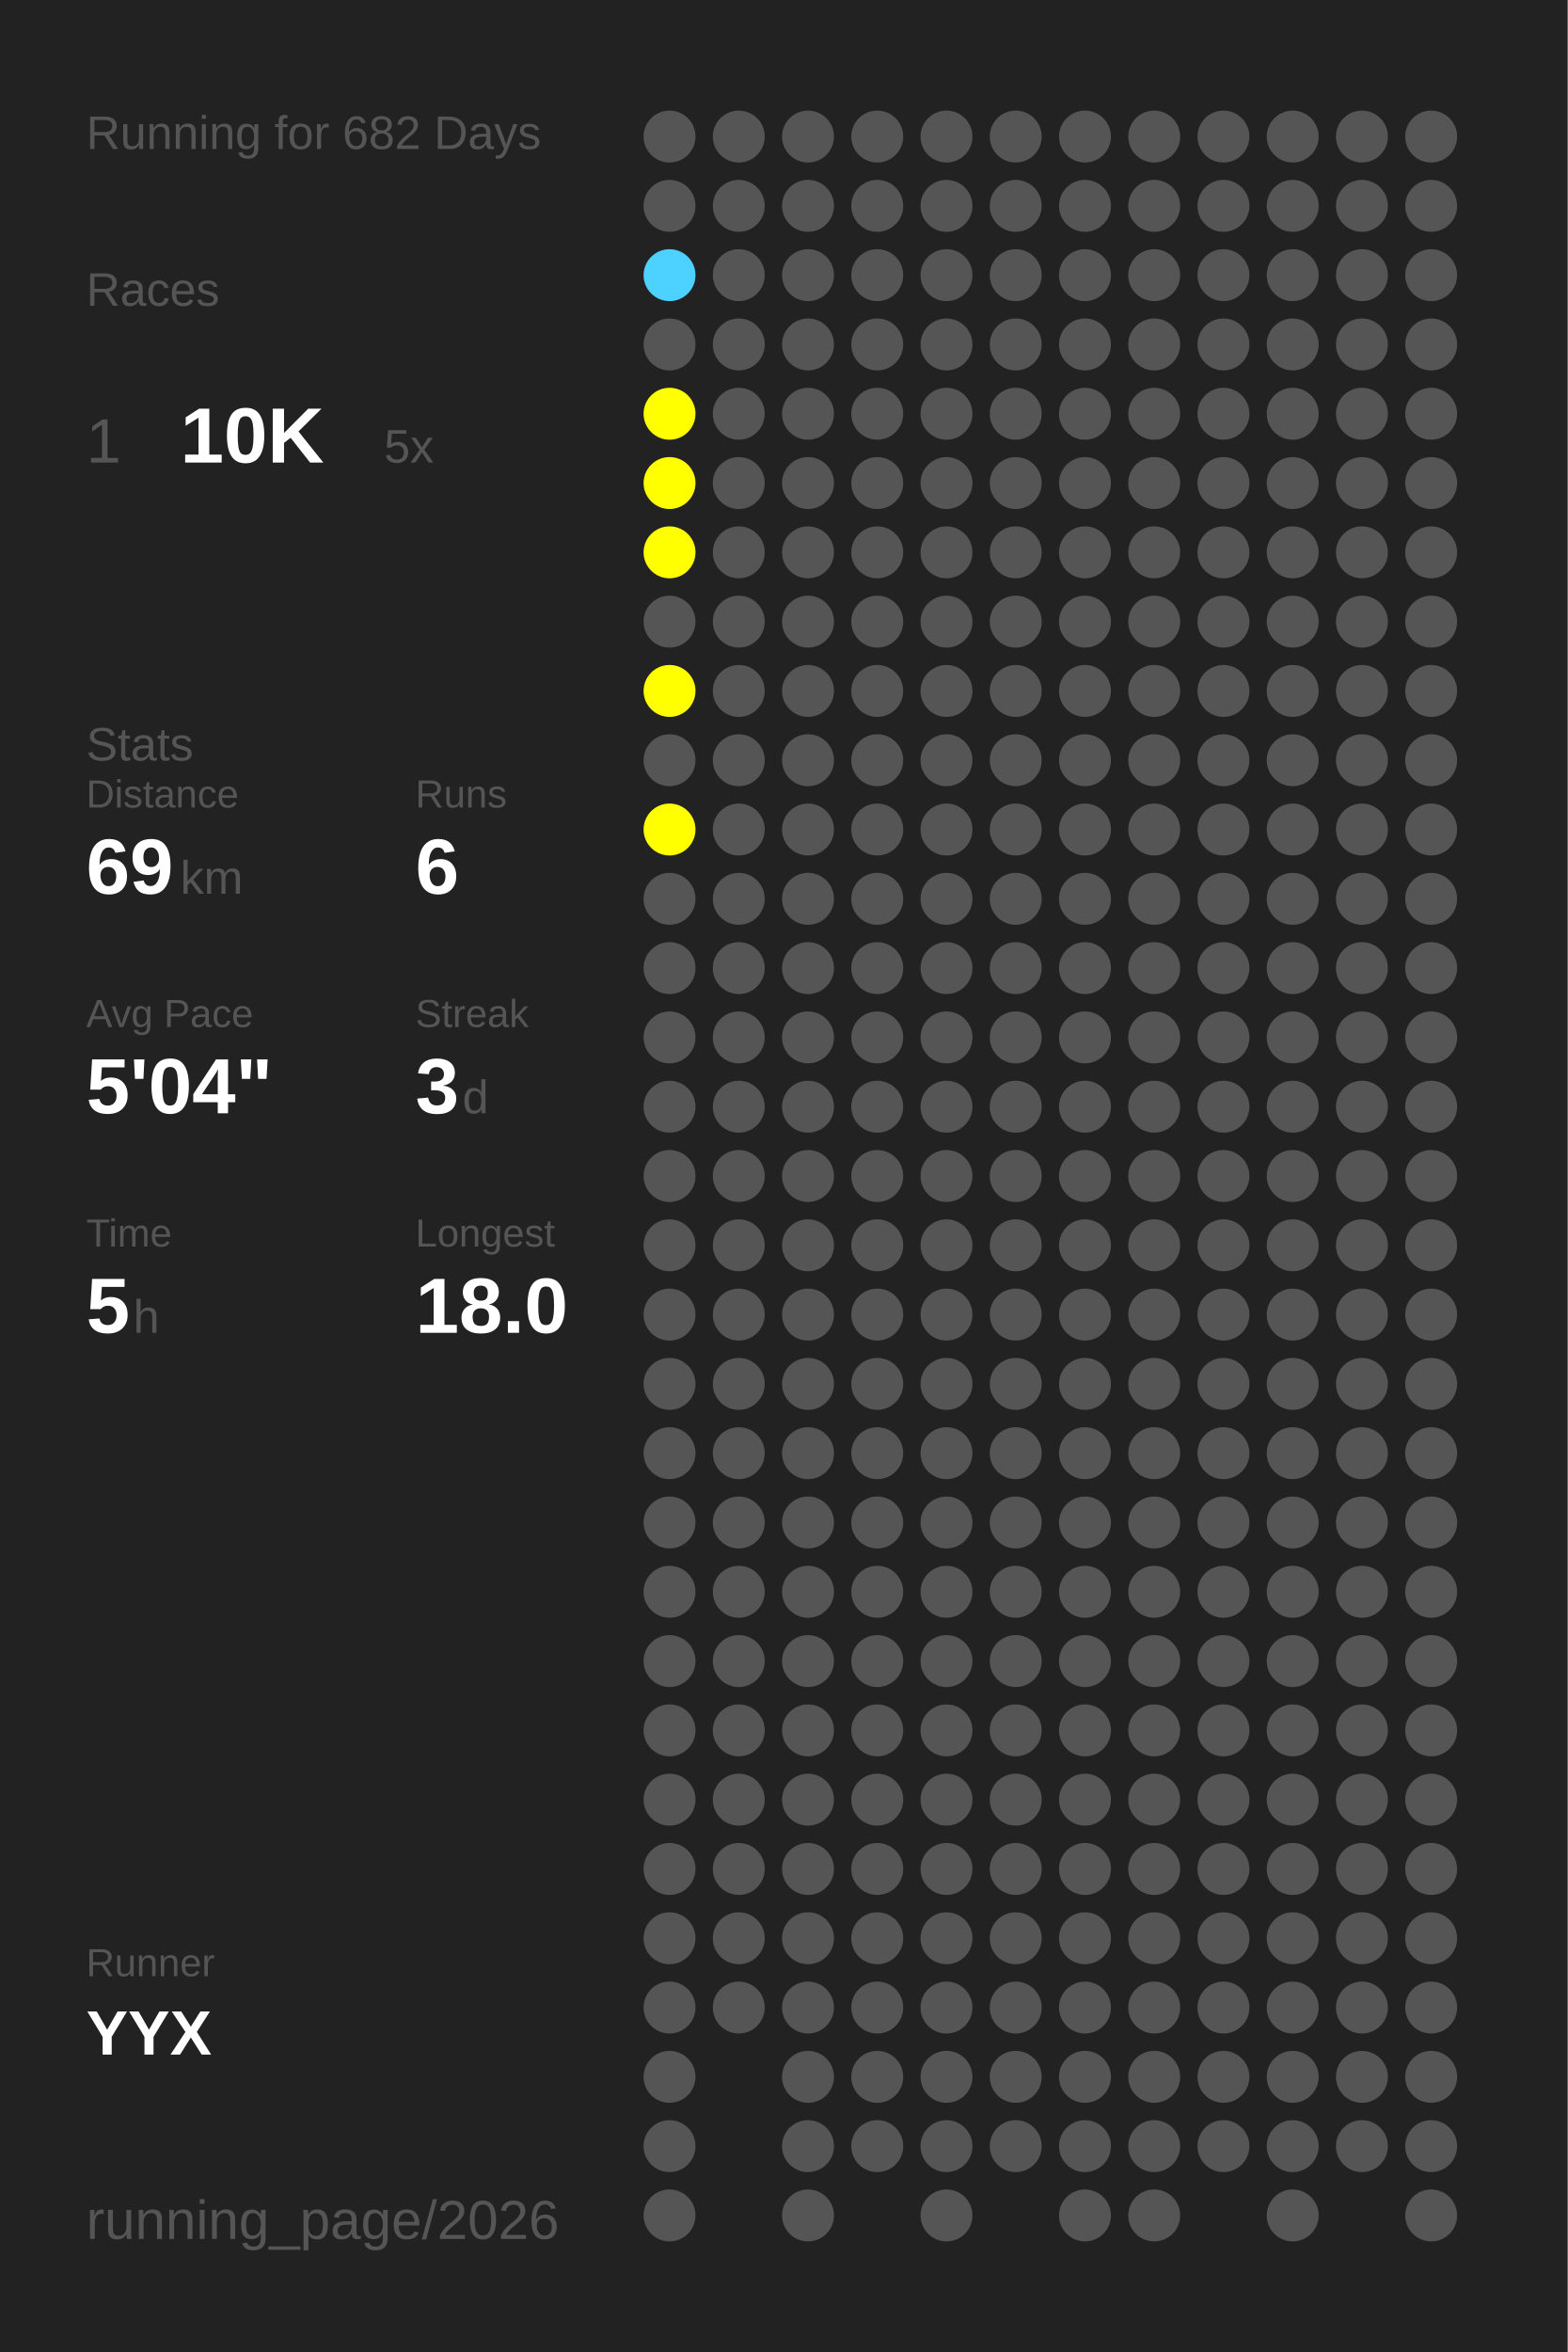
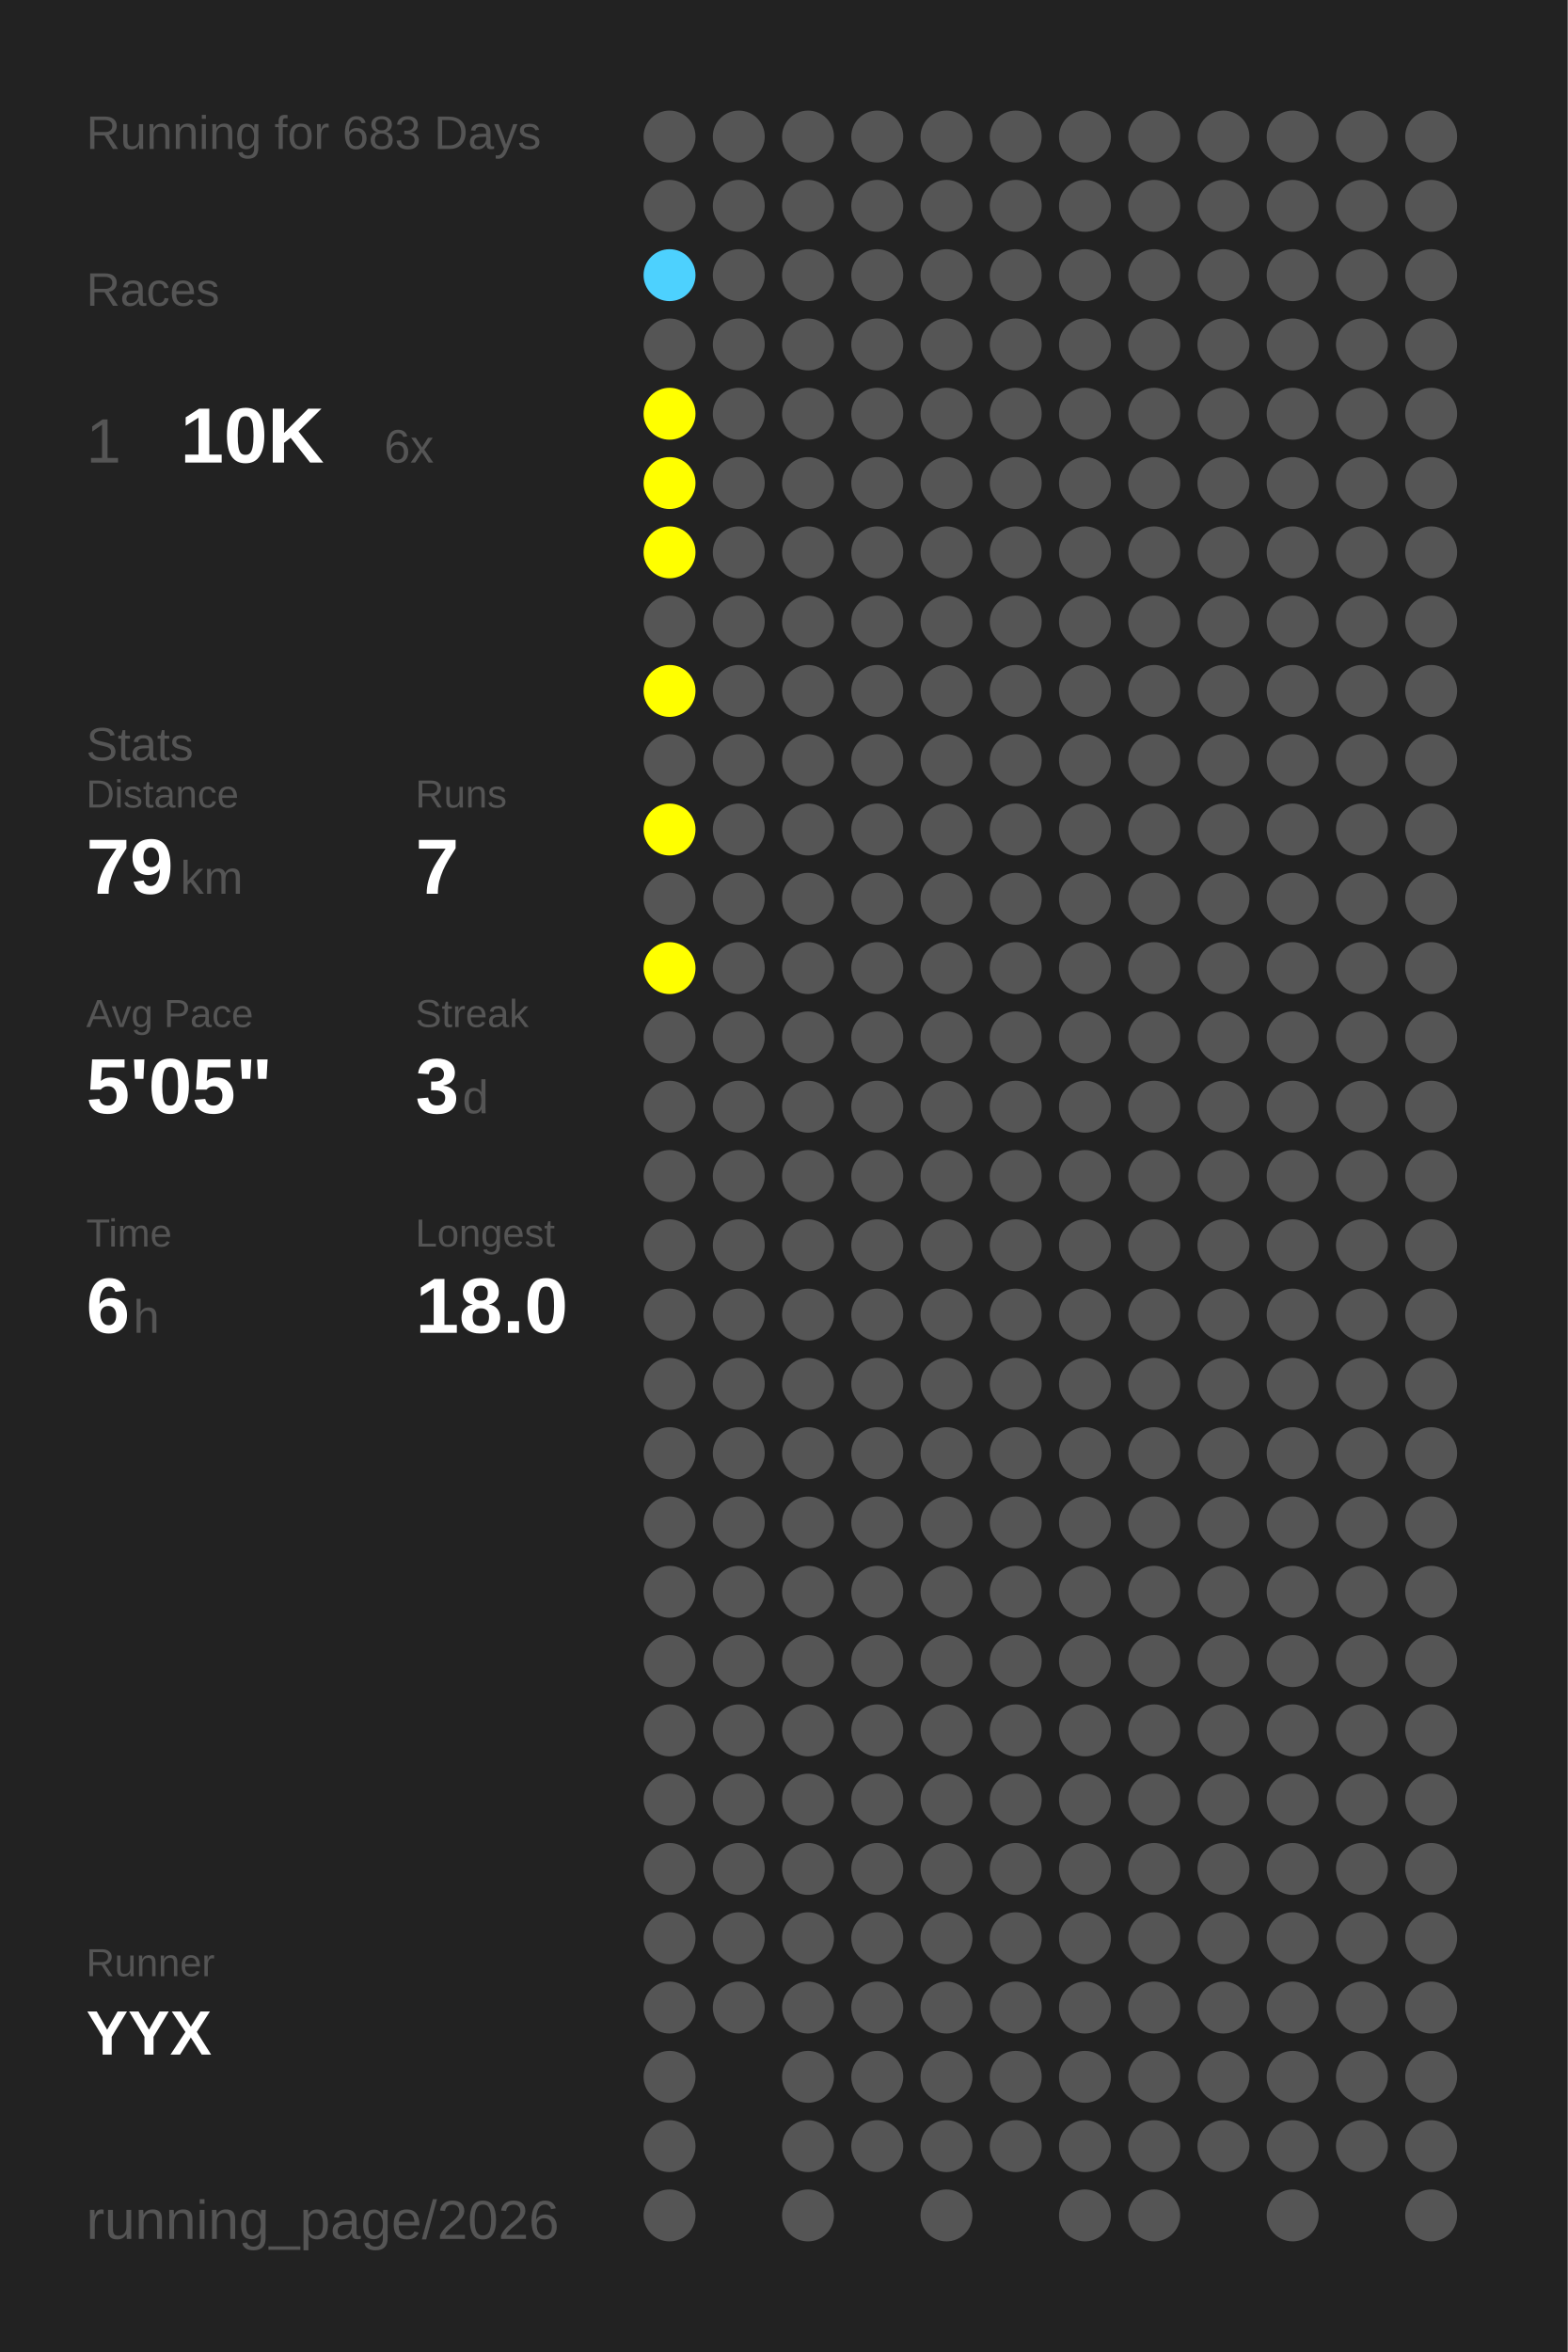
<svg xmlns="http://www.w3.org/2000/svg" baseProfile="full" height="300mm" version="1.1" viewBox="0,0,200,300" width="200mm">
  <defs />
  <rect fill="#222222" height="300" width="200" x="0" y="0" />
-   <text fill="#555555" style="font-size:6px; font-family:Arial;" x="11" y="19">Running for 682 Days</text>
+   <text fill="#555555" style="font-size:6px; font-family:Arial;" x="11" y="19">Running for 683 Days</text>
  <text fill="#555555" style="font-size:6px; font-family:Arial;" x="11" y="39">Races</text>
  <text fill="#555555" style="font-size:8px; font-family:Arial;" x="11" y="59">1</text>
  <text fill="#FFFFFF" style="font-size:10px; font-family:Arial; font-weight:bold;" x="23" y="59">10K</text>
-   <text fill="#555555" style="font-size:6px; font-family:Arial;" x="49" y="59">5x</text>
+   <text fill="#555555" style="font-size:6px; font-family:Arial;" x="49" y="59">6x</text>
  <text fill="#555555" style="font-size:6px; font-family:Arial;" x="11" y="97">Stats</text>
  <text fill="#555555" style="font-size:5px; font-family:Arial;" x="11" y="103">Distance</text>
-   <text fill="#FFFFFF" style="font-size:10px; font-family:Arial; font-weight:bold;" x="11" y="114">69</text>
+   <text fill="#FFFFFF" style="font-size:10px; font-family:Arial; font-weight:bold;" x="11" y="114">79</text>
  <text fill="#555555" style="font-size:6px; font-family:Arial;" x="23" y="114">km</text>
  <text fill="#555555" style="font-size:5px; font-family:Arial;" x="53" y="103">Runs</text>
-   <text fill="#FFFFFF" style="font-size:10px; font-family:Arial; font-weight:bold;" x="53" y="114">6</text>
+   <text fill="#FFFFFF" style="font-size:10px; font-family:Arial; font-weight:bold;" x="53" y="114">7</text>
  <text fill="#555555" style="font-size:5px; font-family:Arial;" x="11" y="131">Avg Pace</text>
-   <text fill="#FFFFFF" style="font-size:10px; font-family:Arial; font-weight:bold;" x="11" y="142">5'04"</text>
+   <text fill="#FFFFFF" style="font-size:10px; font-family:Arial; font-weight:bold;" x="11" y="142">5'05"</text>
  <text fill="#555555" style="font-size:5px; font-family:Arial;" x="53" y="131">Streak</text>
  <text fill="#FFFFFF" style="font-size:10px; font-family:Arial; font-weight:bold;" x="53" y="142">3</text>
  <text fill="#555555" style="font-size:6px; font-family:Arial;" x="59" y="142">d</text>
  <text fill="#555555" style="font-size:5px; font-family:Arial;" x="11" y="159">Time</text>
-   <text fill="#FFFFFF" style="font-size:10px; font-family:Arial; font-weight:bold;" x="11" y="170">5</text>
+   <text fill="#FFFFFF" style="font-size:10px; font-family:Arial; font-weight:bold;" x="11" y="170">6</text>
  <text fill="#555555" style="font-size:6px; font-family:Arial;" x="17" y="170">h</text>
  <text fill="#555555" style="font-size:5px; font-family:Arial;" x="53" y="159">Longest</text>
  <text fill="#FFFFFF" style="font-size:10px; font-family:Arial; font-weight:bold;" x="53" y="170">18.0</text>
  <text fill="#555555" style="font-size:5px; font-family:Arial;" x="11" y="252.065">Runner</text>
  <text fill="#FFFFFF" style="font-size:8px; font-family:Arial; font-weight:bold;" x="11" y="262.065">YYX</text>
  <text fill="#555555" style="font-size:7px; font-family:Arial;" x="11" y="285.581">running_page/2026</text>
  <circle cx="85.417" cy="17.419" fill="#555555" r="3.312" />
  <circle cx="85.417" cy="26.258" fill="#555555" r="3.312" />
  <circle cx="85.417" cy="35.097" fill="#4dd1fe" r="3.312" />
  <circle cx="85.417" cy="43.935" fill="#555555" r="3.312" />
  <circle cx="85.417" cy="52.774" fill="#FFFF00" r="3.312" />
  <circle cx="85.417" cy="61.613" fill="#FFFF00" r="3.312" />
  <circle cx="85.417" cy="70.452" fill="#FFFF00" r="3.312" />
  <circle cx="85.417" cy="79.29" fill="#555555" r="3.312" />
  <circle cx="85.417" cy="88.129" fill="#FFFF00" r="3.312" />
  <circle cx="85.417" cy="96.968" fill="#555555" r="3.312" />
  <circle cx="85.417" cy="105.806" fill="#FFFF00" r="3.312" />
  <circle cx="85.417" cy="114.645" fill="#555555" r="3.312" />
-   <circle cx="85.417" cy="123.484" fill="#555555" r="3.312" />
+   <circle cx="85.417" cy="123.484" fill="#FFFF00" r="3.312" />
  <circle cx="85.417" cy="132.323" fill="#555555" r="3.312" />
  <circle cx="85.417" cy="141.161" fill="#555555" r="3.312" />
  <circle cx="85.417" cy="150" fill="#555555" r="3.312" />
  <circle cx="85.417" cy="158.839" fill="#555555" r="3.312" />
  <circle cx="85.417" cy="167.677" fill="#555555" r="3.312" />
  <circle cx="85.417" cy="176.516" fill="#555555" r="3.312" />
  <circle cx="85.417" cy="185.355" fill="#555555" r="3.312" />
  <circle cx="85.417" cy="194.194" fill="#555555" r="3.312" />
  <circle cx="85.417" cy="203.032" fill="#555555" r="3.312" />
  <circle cx="85.417" cy="211.871" fill="#555555" r="3.312" />
  <circle cx="85.417" cy="220.71" fill="#555555" r="3.312" />
  <circle cx="85.417" cy="229.548" fill="#555555" r="3.312" />
  <circle cx="85.417" cy="238.387" fill="#555555" r="3.312" />
  <circle cx="85.417" cy="247.226" fill="#555555" r="3.312" />
  <circle cx="85.417" cy="256.065" fill="#555555" r="3.312" />
  <circle cx="85.417" cy="264.903" fill="#555555" r="3.312" />
  <circle cx="85.417" cy="273.742" fill="#555555" r="3.312" />
  <circle cx="85.417" cy="282.581" fill="#555555" r="3.312" />
  <circle cx="94.25" cy="17.419" fill="#555555" r="3.312" />
  <circle cx="94.25" cy="26.258" fill="#555555" r="3.312" />
  <circle cx="94.25" cy="35.097" fill="#555555" r="3.312" />
  <circle cx="94.25" cy="43.935" fill="#555555" r="3.312" />
  <circle cx="94.25" cy="52.774" fill="#555555" r="3.312" />
  <circle cx="94.25" cy="61.613" fill="#555555" r="3.312" />
  <circle cx="94.25" cy="70.452" fill="#555555" r="3.312" />
  <circle cx="94.25" cy="79.29" fill="#555555" r="3.312" />
  <circle cx="94.25" cy="88.129" fill="#555555" r="3.312" />
  <circle cx="94.25" cy="96.968" fill="#555555" r="3.312" />
  <circle cx="94.25" cy="105.806" fill="#555555" r="3.312" />
  <circle cx="94.25" cy="114.645" fill="#555555" r="3.312" />
  <circle cx="94.25" cy="123.484" fill="#555555" r="3.312" />
  <circle cx="94.25" cy="132.323" fill="#555555" r="3.312" />
  <circle cx="94.25" cy="141.161" fill="#555555" r="3.312" />
  <circle cx="94.25" cy="150" fill="#555555" r="3.312" />
  <circle cx="94.25" cy="158.839" fill="#555555" r="3.312" />
  <circle cx="94.25" cy="167.677" fill="#555555" r="3.312" />
  <circle cx="94.25" cy="176.516" fill="#555555" r="3.312" />
  <circle cx="94.25" cy="185.355" fill="#555555" r="3.312" />
  <circle cx="94.25" cy="194.194" fill="#555555" r="3.312" />
  <circle cx="94.25" cy="203.032" fill="#555555" r="3.312" />
  <circle cx="94.25" cy="211.871" fill="#555555" r="3.312" />
  <circle cx="94.25" cy="220.71" fill="#555555" r="3.312" />
  <circle cx="94.25" cy="229.548" fill="#555555" r="3.312" />
  <circle cx="94.25" cy="238.387" fill="#555555" r="3.312" />
  <circle cx="94.25" cy="247.226" fill="#555555" r="3.312" />
  <circle cx="94.25" cy="256.065" fill="#555555" r="3.312" />
  <circle cx="103.083" cy="17.419" fill="#555555" r="3.312" />
  <circle cx="103.083" cy="26.258" fill="#555555" r="3.312" />
  <circle cx="103.083" cy="35.097" fill="#555555" r="3.312" />
  <circle cx="103.083" cy="43.935" fill="#555555" r="3.312" />
  <circle cx="103.083" cy="52.774" fill="#555555" r="3.312" />
  <circle cx="103.083" cy="61.613" fill="#555555" r="3.312" />
  <circle cx="103.083" cy="70.452" fill="#555555" r="3.312" />
  <circle cx="103.083" cy="79.29" fill="#555555" r="3.312" />
  <circle cx="103.083" cy="88.129" fill="#555555" r="3.312" />
  <circle cx="103.083" cy="96.968" fill="#555555" r="3.312" />
  <circle cx="103.083" cy="105.806" fill="#555555" r="3.312" />
  <circle cx="103.083" cy="114.645" fill="#555555" r="3.312" />
  <circle cx="103.083" cy="123.484" fill="#555555" r="3.312" />
  <circle cx="103.083" cy="132.323" fill="#555555" r="3.312" />
  <circle cx="103.083" cy="141.161" fill="#555555" r="3.312" />
  <circle cx="103.083" cy="150" fill="#555555" r="3.312" />
  <circle cx="103.083" cy="158.839" fill="#555555" r="3.312" />
  <circle cx="103.083" cy="167.677" fill="#555555" r="3.312" />
  <circle cx="103.083" cy="176.516" fill="#555555" r="3.312" />
  <circle cx="103.083" cy="185.355" fill="#555555" r="3.312" />
  <circle cx="103.083" cy="194.194" fill="#555555" r="3.312" />
  <circle cx="103.083" cy="203.032" fill="#555555" r="3.312" />
  <circle cx="103.083" cy="211.871" fill="#555555" r="3.312" />
  <circle cx="103.083" cy="220.71" fill="#555555" r="3.312" />
  <circle cx="103.083" cy="229.548" fill="#555555" r="3.312" />
  <circle cx="103.083" cy="238.387" fill="#555555" r="3.312" />
  <circle cx="103.083" cy="247.226" fill="#555555" r="3.312" />
  <circle cx="103.083" cy="256.065" fill="#555555" r="3.312" />
  <circle cx="103.083" cy="264.903" fill="#555555" r="3.312" />
  <circle cx="103.083" cy="273.742" fill="#555555" r="3.312" />
  <circle cx="103.083" cy="282.581" fill="#555555" r="3.312" />
  <circle cx="111.917" cy="17.419" fill="#555555" r="3.312" />
  <circle cx="111.917" cy="26.258" fill="#555555" r="3.312" />
  <circle cx="111.917" cy="35.097" fill="#555555" r="3.312" />
  <circle cx="111.917" cy="43.935" fill="#555555" r="3.312" />
  <circle cx="111.917" cy="52.774" fill="#555555" r="3.312" />
  <circle cx="111.917" cy="61.613" fill="#555555" r="3.312" />
  <circle cx="111.917" cy="70.452" fill="#555555" r="3.312" />
  <circle cx="111.917" cy="79.29" fill="#555555" r="3.312" />
  <circle cx="111.917" cy="88.129" fill="#555555" r="3.312" />
  <circle cx="111.917" cy="96.968" fill="#555555" r="3.312" />
  <circle cx="111.917" cy="105.806" fill="#555555" r="3.312" />
  <circle cx="111.917" cy="114.645" fill="#555555" r="3.312" />
  <circle cx="111.917" cy="123.484" fill="#555555" r="3.312" />
  <circle cx="111.917" cy="132.323" fill="#555555" r="3.312" />
  <circle cx="111.917" cy="141.161" fill="#555555" r="3.312" />
  <circle cx="111.917" cy="150" fill="#555555" r="3.312" />
  <circle cx="111.917" cy="158.839" fill="#555555" r="3.312" />
  <circle cx="111.917" cy="167.677" fill="#555555" r="3.312" />
  <circle cx="111.917" cy="176.516" fill="#555555" r="3.312" />
  <circle cx="111.917" cy="185.355" fill="#555555" r="3.312" />
  <circle cx="111.917" cy="194.194" fill="#555555" r="3.312" />
  <circle cx="111.917" cy="203.032" fill="#555555" r="3.312" />
  <circle cx="111.917" cy="211.871" fill="#555555" r="3.312" />
  <circle cx="111.917" cy="220.71" fill="#555555" r="3.312" />
  <circle cx="111.917" cy="229.548" fill="#555555" r="3.312" />
  <circle cx="111.917" cy="238.387" fill="#555555" r="3.312" />
  <circle cx="111.917" cy="247.226" fill="#555555" r="3.312" />
  <circle cx="111.917" cy="256.065" fill="#555555" r="3.312" />
  <circle cx="111.917" cy="264.903" fill="#555555" r="3.312" />
  <circle cx="111.917" cy="273.742" fill="#555555" r="3.312" />
  <circle cx="120.75" cy="17.419" fill="#555555" r="3.312" />
  <circle cx="120.75" cy="26.258" fill="#555555" r="3.312" />
  <circle cx="120.75" cy="35.097" fill="#555555" r="3.312" />
  <circle cx="120.75" cy="43.935" fill="#555555" r="3.312" />
  <circle cx="120.75" cy="52.774" fill="#555555" r="3.312" />
  <circle cx="120.75" cy="61.613" fill="#555555" r="3.312" />
  <circle cx="120.75" cy="70.452" fill="#555555" r="3.312" />
  <circle cx="120.75" cy="79.29" fill="#555555" r="3.312" />
  <circle cx="120.75" cy="88.129" fill="#555555" r="3.312" />
  <circle cx="120.75" cy="96.968" fill="#555555" r="3.312" />
  <circle cx="120.75" cy="105.806" fill="#555555" r="3.312" />
  <circle cx="120.75" cy="114.645" fill="#555555" r="3.312" />
  <circle cx="120.75" cy="123.484" fill="#555555" r="3.312" />
  <circle cx="120.75" cy="132.323" fill="#555555" r="3.312" />
  <circle cx="120.75" cy="141.161" fill="#555555" r="3.312" />
  <circle cx="120.75" cy="150" fill="#555555" r="3.312" />
  <circle cx="120.75" cy="158.839" fill="#555555" r="3.312" />
  <circle cx="120.75" cy="167.677" fill="#555555" r="3.312" />
  <circle cx="120.75" cy="176.516" fill="#555555" r="3.312" />
  <circle cx="120.75" cy="185.355" fill="#555555" r="3.312" />
  <circle cx="120.75" cy="194.194" fill="#555555" r="3.312" />
  <circle cx="120.75" cy="203.032" fill="#555555" r="3.312" />
  <circle cx="120.75" cy="211.871" fill="#555555" r="3.312" />
  <circle cx="120.75" cy="220.71" fill="#555555" r="3.312" />
  <circle cx="120.75" cy="229.548" fill="#555555" r="3.312" />
  <circle cx="120.75" cy="238.387" fill="#555555" r="3.312" />
  <circle cx="120.75" cy="247.226" fill="#555555" r="3.312" />
  <circle cx="120.75" cy="256.065" fill="#555555" r="3.312" />
  <circle cx="120.75" cy="264.903" fill="#555555" r="3.312" />
  <circle cx="120.75" cy="273.742" fill="#555555" r="3.312" />
  <circle cx="120.75" cy="282.581" fill="#555555" r="3.312" />
  <circle cx="129.583" cy="17.419" fill="#555555" r="3.312" />
  <circle cx="129.583" cy="26.258" fill="#555555" r="3.312" />
  <circle cx="129.583" cy="35.097" fill="#555555" r="3.312" />
  <circle cx="129.583" cy="43.935" fill="#555555" r="3.312" />
  <circle cx="129.583" cy="52.774" fill="#555555" r="3.312" />
  <circle cx="129.583" cy="61.613" fill="#555555" r="3.312" />
  <circle cx="129.583" cy="70.452" fill="#555555" r="3.312" />
  <circle cx="129.583" cy="79.29" fill="#555555" r="3.312" />
  <circle cx="129.583" cy="88.129" fill="#555555" r="3.312" />
  <circle cx="129.583" cy="96.968" fill="#555555" r="3.312" />
  <circle cx="129.583" cy="105.806" fill="#555555" r="3.312" />
  <circle cx="129.583" cy="114.645" fill="#555555" r="3.312" />
  <circle cx="129.583" cy="123.484" fill="#555555" r="3.312" />
  <circle cx="129.583" cy="132.323" fill="#555555" r="3.312" />
  <circle cx="129.583" cy="141.161" fill="#555555" r="3.312" />
  <circle cx="129.583" cy="150" fill="#555555" r="3.312" />
  <circle cx="129.583" cy="158.839" fill="#555555" r="3.312" />
  <circle cx="129.583" cy="167.677" fill="#555555" r="3.312" />
  <circle cx="129.583" cy="176.516" fill="#555555" r="3.312" />
  <circle cx="129.583" cy="185.355" fill="#555555" r="3.312" />
  <circle cx="129.583" cy="194.194" fill="#555555" r="3.312" />
  <circle cx="129.583" cy="203.032" fill="#555555" r="3.312" />
  <circle cx="129.583" cy="211.871" fill="#555555" r="3.312" />
  <circle cx="129.583" cy="220.71" fill="#555555" r="3.312" />
  <circle cx="129.583" cy="229.548" fill="#555555" r="3.312" />
  <circle cx="129.583" cy="238.387" fill="#555555" r="3.312" />
  <circle cx="129.583" cy="247.226" fill="#555555" r="3.312" />
  <circle cx="129.583" cy="256.065" fill="#555555" r="3.312" />
  <circle cx="129.583" cy="264.903" fill="#555555" r="3.312" />
  <circle cx="129.583" cy="273.742" fill="#555555" r="3.312" />
  <circle cx="138.417" cy="17.419" fill="#555555" r="3.312" />
  <circle cx="138.417" cy="26.258" fill="#555555" r="3.312" />
  <circle cx="138.417" cy="35.097" fill="#555555" r="3.312" />
  <circle cx="138.417" cy="43.935" fill="#555555" r="3.312" />
  <circle cx="138.417" cy="52.774" fill="#555555" r="3.312" />
  <circle cx="138.417" cy="61.613" fill="#555555" r="3.312" />
  <circle cx="138.417" cy="70.452" fill="#555555" r="3.312" />
  <circle cx="138.417" cy="79.29" fill="#555555" r="3.312" />
  <circle cx="138.417" cy="88.129" fill="#555555" r="3.312" />
  <circle cx="138.417" cy="96.968" fill="#555555" r="3.312" />
  <circle cx="138.417" cy="105.806" fill="#555555" r="3.312" />
  <circle cx="138.417" cy="114.645" fill="#555555" r="3.312" />
  <circle cx="138.417" cy="123.484" fill="#555555" r="3.312" />
  <circle cx="138.417" cy="132.323" fill="#555555" r="3.312" />
  <circle cx="138.417" cy="141.161" fill="#555555" r="3.312" />
  <circle cx="138.417" cy="150" fill="#555555" r="3.312" />
  <circle cx="138.417" cy="158.839" fill="#555555" r="3.312" />
  <circle cx="138.417" cy="167.677" fill="#555555" r="3.312" />
  <circle cx="138.417" cy="176.516" fill="#555555" r="3.312" />
  <circle cx="138.417" cy="185.355" fill="#555555" r="3.312" />
  <circle cx="138.417" cy="194.194" fill="#555555" r="3.312" />
  <circle cx="138.417" cy="203.032" fill="#555555" r="3.312" />
  <circle cx="138.417" cy="211.871" fill="#555555" r="3.312" />
  <circle cx="138.417" cy="220.71" fill="#555555" r="3.312" />
  <circle cx="138.417" cy="229.548" fill="#555555" r="3.312" />
  <circle cx="138.417" cy="238.387" fill="#555555" r="3.312" />
  <circle cx="138.417" cy="247.226" fill="#555555" r="3.312" />
  <circle cx="138.417" cy="256.065" fill="#555555" r="3.312" />
  <circle cx="138.417" cy="264.903" fill="#555555" r="3.312" />
  <circle cx="138.417" cy="273.742" fill="#555555" r="3.312" />
  <circle cx="138.417" cy="282.581" fill="#555555" r="3.312" />
  <circle cx="147.25" cy="17.419" fill="#555555" r="3.312" />
  <circle cx="147.25" cy="26.258" fill="#555555" r="3.312" />
  <circle cx="147.25" cy="35.097" fill="#555555" r="3.312" />
  <circle cx="147.25" cy="43.935" fill="#555555" r="3.312" />
  <circle cx="147.25" cy="52.774" fill="#555555" r="3.312" />
  <circle cx="147.25" cy="61.613" fill="#555555" r="3.312" />
  <circle cx="147.25" cy="70.452" fill="#555555" r="3.312" />
  <circle cx="147.25" cy="79.29" fill="#555555" r="3.312" />
  <circle cx="147.25" cy="88.129" fill="#555555" r="3.312" />
  <circle cx="147.25" cy="96.968" fill="#555555" r="3.312" />
  <circle cx="147.25" cy="105.806" fill="#555555" r="3.312" />
  <circle cx="147.25" cy="114.645" fill="#555555" r="3.312" />
  <circle cx="147.25" cy="123.484" fill="#555555" r="3.312" />
  <circle cx="147.25" cy="132.323" fill="#555555" r="3.312" />
  <circle cx="147.25" cy="141.161" fill="#555555" r="3.312" />
  <circle cx="147.25" cy="150" fill="#555555" r="3.312" />
  <circle cx="147.25" cy="158.839" fill="#555555" r="3.312" />
  <circle cx="147.25" cy="167.677" fill="#555555" r="3.312" />
  <circle cx="147.25" cy="176.516" fill="#555555" r="3.312" />
  <circle cx="147.25" cy="185.355" fill="#555555" r="3.312" />
  <circle cx="147.25" cy="194.194" fill="#555555" r="3.312" />
  <circle cx="147.25" cy="203.032" fill="#555555" r="3.312" />
  <circle cx="147.25" cy="211.871" fill="#555555" r="3.312" />
  <circle cx="147.25" cy="220.71" fill="#555555" r="3.312" />
  <circle cx="147.25" cy="229.548" fill="#555555" r="3.312" />
  <circle cx="147.25" cy="238.387" fill="#555555" r="3.312" />
  <circle cx="147.25" cy="247.226" fill="#555555" r="3.312" />
  <circle cx="147.25" cy="256.065" fill="#555555" r="3.312" />
  <circle cx="147.25" cy="264.903" fill="#555555" r="3.312" />
  <circle cx="147.25" cy="273.742" fill="#555555" r="3.312" />
  <circle cx="147.25" cy="282.581" fill="#555555" r="3.312" />
  <circle cx="156.083" cy="17.419" fill="#555555" r="3.312" />
  <circle cx="156.083" cy="26.258" fill="#555555" r="3.312" />
  <circle cx="156.083" cy="35.097" fill="#555555" r="3.312" />
  <circle cx="156.083" cy="43.935" fill="#555555" r="3.312" />
  <circle cx="156.083" cy="52.774" fill="#555555" r="3.312" />
  <circle cx="156.083" cy="61.613" fill="#555555" r="3.312" />
  <circle cx="156.083" cy="70.452" fill="#555555" r="3.312" />
  <circle cx="156.083" cy="79.29" fill="#555555" r="3.312" />
  <circle cx="156.083" cy="88.129" fill="#555555" r="3.312" />
  <circle cx="156.083" cy="96.968" fill="#555555" r="3.312" />
  <circle cx="156.083" cy="105.806" fill="#555555" r="3.312" />
  <circle cx="156.083" cy="114.645" fill="#555555" r="3.312" />
  <circle cx="156.083" cy="123.484" fill="#555555" r="3.312" />
  <circle cx="156.083" cy="132.323" fill="#555555" r="3.312" />
  <circle cx="156.083" cy="141.161" fill="#555555" r="3.312" />
  <circle cx="156.083" cy="150" fill="#555555" r="3.312" />
  <circle cx="156.083" cy="158.839" fill="#555555" r="3.312" />
  <circle cx="156.083" cy="167.677" fill="#555555" r="3.312" />
  <circle cx="156.083" cy="176.516" fill="#555555" r="3.312" />
  <circle cx="156.083" cy="185.355" fill="#555555" r="3.312" />
  <circle cx="156.083" cy="194.194" fill="#555555" r="3.312" />
  <circle cx="156.083" cy="203.032" fill="#555555" r="3.312" />
  <circle cx="156.083" cy="211.871" fill="#555555" r="3.312" />
  <circle cx="156.083" cy="220.71" fill="#555555" r="3.312" />
  <circle cx="156.083" cy="229.548" fill="#555555" r="3.312" />
  <circle cx="156.083" cy="238.387" fill="#555555" r="3.312" />
  <circle cx="156.083" cy="247.226" fill="#555555" r="3.312" />
  <circle cx="156.083" cy="256.065" fill="#555555" r="3.312" />
  <circle cx="156.083" cy="264.903" fill="#555555" r="3.312" />
  <circle cx="156.083" cy="273.742" fill="#555555" r="3.312" />
  <circle cx="164.917" cy="17.419" fill="#555555" r="3.312" />
  <circle cx="164.917" cy="26.258" fill="#555555" r="3.312" />
  <circle cx="164.917" cy="35.097" fill="#555555" r="3.312" />
  <circle cx="164.917" cy="43.935" fill="#555555" r="3.312" />
  <circle cx="164.917" cy="52.774" fill="#555555" r="3.312" />
  <circle cx="164.917" cy="61.613" fill="#555555" r="3.312" />
  <circle cx="164.917" cy="70.452" fill="#555555" r="3.312" />
  <circle cx="164.917" cy="79.29" fill="#555555" r="3.312" />
  <circle cx="164.917" cy="88.129" fill="#555555" r="3.312" />
  <circle cx="164.917" cy="96.968" fill="#555555" r="3.312" />
  <circle cx="164.917" cy="105.806" fill="#555555" r="3.312" />
  <circle cx="164.917" cy="114.645" fill="#555555" r="3.312" />
  <circle cx="164.917" cy="123.484" fill="#555555" r="3.312" />
  <circle cx="164.917" cy="132.323" fill="#555555" r="3.312" />
  <circle cx="164.917" cy="141.161" fill="#555555" r="3.312" />
  <circle cx="164.917" cy="150" fill="#555555" r="3.312" />
  <circle cx="164.917" cy="158.839" fill="#555555" r="3.312" />
  <circle cx="164.917" cy="167.677" fill="#555555" r="3.312" />
  <circle cx="164.917" cy="176.516" fill="#555555" r="3.312" />
  <circle cx="164.917" cy="185.355" fill="#555555" r="3.312" />
  <circle cx="164.917" cy="194.194" fill="#555555" r="3.312" />
  <circle cx="164.917" cy="203.032" fill="#555555" r="3.312" />
  <circle cx="164.917" cy="211.871" fill="#555555" r="3.312" />
  <circle cx="164.917" cy="220.71" fill="#555555" r="3.312" />
  <circle cx="164.917" cy="229.548" fill="#555555" r="3.312" />
  <circle cx="164.917" cy="238.387" fill="#555555" r="3.312" />
  <circle cx="164.917" cy="247.226" fill="#555555" r="3.312" />
  <circle cx="164.917" cy="256.065" fill="#555555" r="3.312" />
  <circle cx="164.917" cy="264.903" fill="#555555" r="3.312" />
  <circle cx="164.917" cy="273.742" fill="#555555" r="3.312" />
  <circle cx="164.917" cy="282.581" fill="#555555" r="3.312" />
  <circle cx="173.75" cy="17.419" fill="#555555" r="3.312" />
  <circle cx="173.75" cy="26.258" fill="#555555" r="3.312" />
  <circle cx="173.75" cy="35.097" fill="#555555" r="3.312" />
  <circle cx="173.75" cy="43.935" fill="#555555" r="3.312" />
  <circle cx="173.75" cy="52.774" fill="#555555" r="3.312" />
  <circle cx="173.75" cy="61.613" fill="#555555" r="3.312" />
  <circle cx="173.75" cy="70.452" fill="#555555" r="3.312" />
  <circle cx="173.75" cy="79.29" fill="#555555" r="3.312" />
  <circle cx="173.75" cy="88.129" fill="#555555" r="3.312" />
  <circle cx="173.75" cy="96.968" fill="#555555" r="3.312" />
  <circle cx="173.75" cy="105.806" fill="#555555" r="3.312" />
  <circle cx="173.75" cy="114.645" fill="#555555" r="3.312" />
  <circle cx="173.75" cy="123.484" fill="#555555" r="3.312" />
  <circle cx="173.75" cy="132.323" fill="#555555" r="3.312" />
  <circle cx="173.75" cy="141.161" fill="#555555" r="3.312" />
  <circle cx="173.75" cy="150" fill="#555555" r="3.312" />
  <circle cx="173.75" cy="158.839" fill="#555555" r="3.312" />
  <circle cx="173.75" cy="167.677" fill="#555555" r="3.312" />
  <circle cx="173.75" cy="176.516" fill="#555555" r="3.312" />
  <circle cx="173.75" cy="185.355" fill="#555555" r="3.312" />
  <circle cx="173.75" cy="194.194" fill="#555555" r="3.312" />
  <circle cx="173.75" cy="203.032" fill="#555555" r="3.312" />
  <circle cx="173.75" cy="211.871" fill="#555555" r="3.312" />
  <circle cx="173.75" cy="220.71" fill="#555555" r="3.312" />
  <circle cx="173.75" cy="229.548" fill="#555555" r="3.312" />
  <circle cx="173.75" cy="238.387" fill="#555555" r="3.312" />
  <circle cx="173.75" cy="247.226" fill="#555555" r="3.312" />
  <circle cx="173.75" cy="256.065" fill="#555555" r="3.312" />
  <circle cx="173.75" cy="264.903" fill="#555555" r="3.312" />
  <circle cx="173.75" cy="273.742" fill="#555555" r="3.312" />
  <circle cx="182.583" cy="17.419" fill="#555555" r="3.312" />
  <circle cx="182.583" cy="26.258" fill="#555555" r="3.312" />
  <circle cx="182.583" cy="35.097" fill="#555555" r="3.312" />
  <circle cx="182.583" cy="43.935" fill="#555555" r="3.312" />
  <circle cx="182.583" cy="52.774" fill="#555555" r="3.312" />
  <circle cx="182.583" cy="61.613" fill="#555555" r="3.312" />
  <circle cx="182.583" cy="70.452" fill="#555555" r="3.312" />
  <circle cx="182.583" cy="79.29" fill="#555555" r="3.312" />
  <circle cx="182.583" cy="88.129" fill="#555555" r="3.312" />
  <circle cx="182.583" cy="96.968" fill="#555555" r="3.312" />
  <circle cx="182.583" cy="105.806" fill="#555555" r="3.312" />
  <circle cx="182.583" cy="114.645" fill="#555555" r="3.312" />
  <circle cx="182.583" cy="123.484" fill="#555555" r="3.312" />
  <circle cx="182.583" cy="132.323" fill="#555555" r="3.312" />
  <circle cx="182.583" cy="141.161" fill="#555555" r="3.312" />
  <circle cx="182.583" cy="150" fill="#555555" r="3.312" />
  <circle cx="182.583" cy="158.839" fill="#555555" r="3.312" />
  <circle cx="182.583" cy="167.677" fill="#555555" r="3.312" />
  <circle cx="182.583" cy="176.516" fill="#555555" r="3.312" />
  <circle cx="182.583" cy="185.355" fill="#555555" r="3.312" />
  <circle cx="182.583" cy="194.194" fill="#555555" r="3.312" />
  <circle cx="182.583" cy="203.032" fill="#555555" r="3.312" />
  <circle cx="182.583" cy="211.871" fill="#555555" r="3.312" />
  <circle cx="182.583" cy="220.71" fill="#555555" r="3.312" />
  <circle cx="182.583" cy="229.548" fill="#555555" r="3.312" />
  <circle cx="182.583" cy="238.387" fill="#555555" r="3.312" />
  <circle cx="182.583" cy="247.226" fill="#555555" r="3.312" />
  <circle cx="182.583" cy="256.065" fill="#555555" r="3.312" />
  <circle cx="182.583" cy="264.903" fill="#555555" r="3.312" />
  <circle cx="182.583" cy="273.742" fill="#555555" r="3.312" />
  <circle cx="182.583" cy="282.581" fill="#555555" r="3.312" />
</svg>
